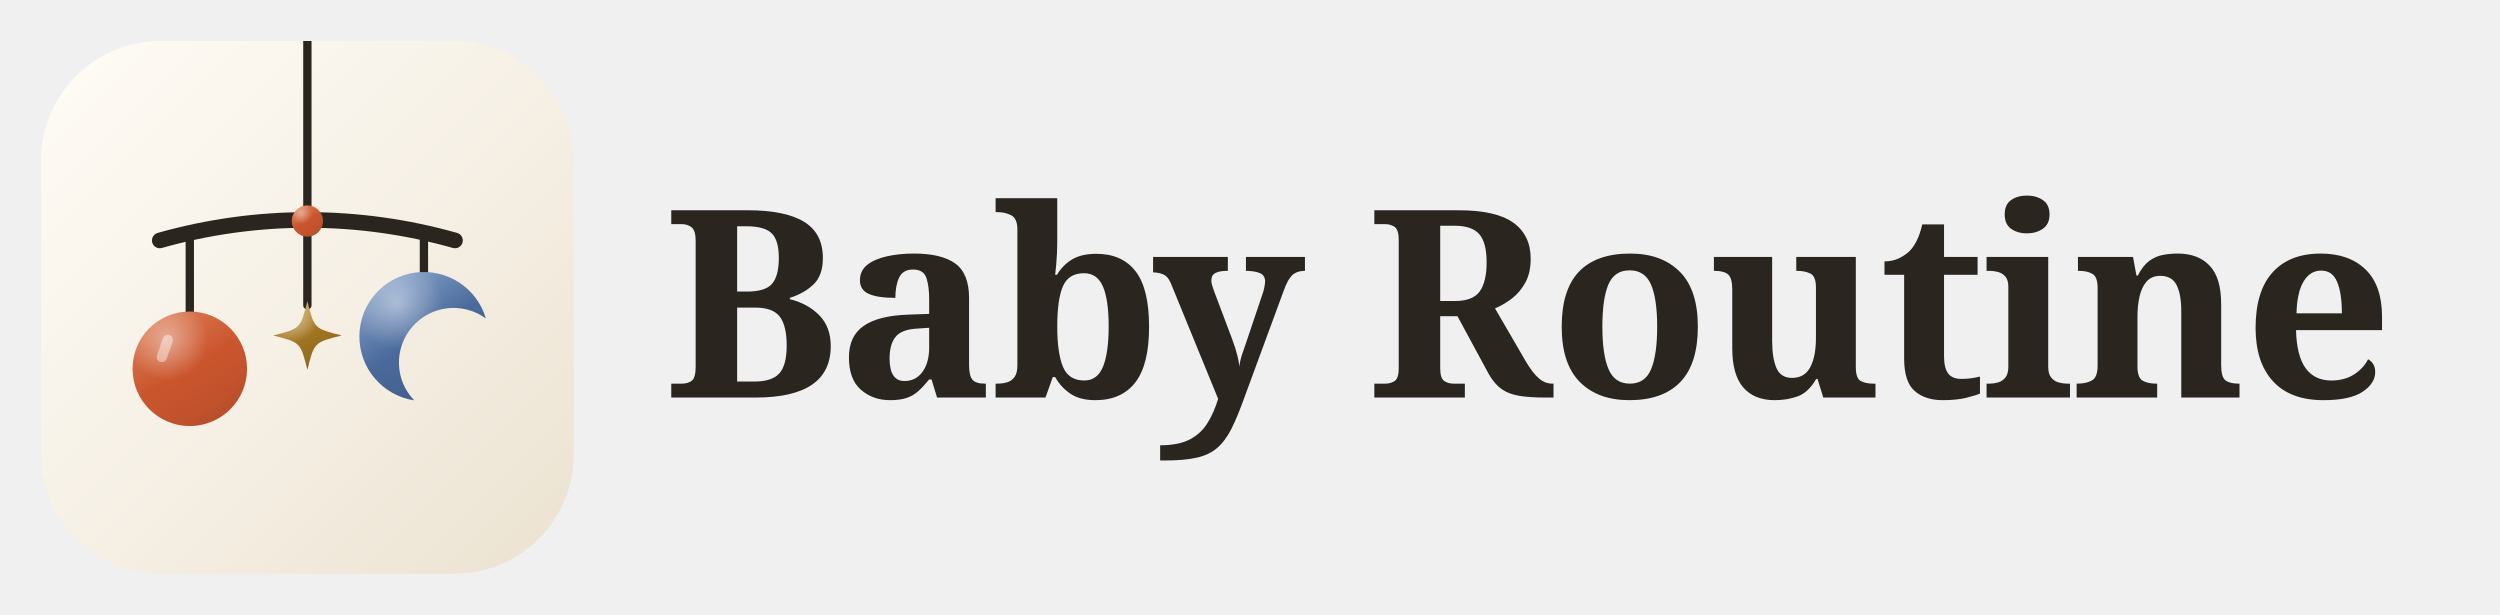
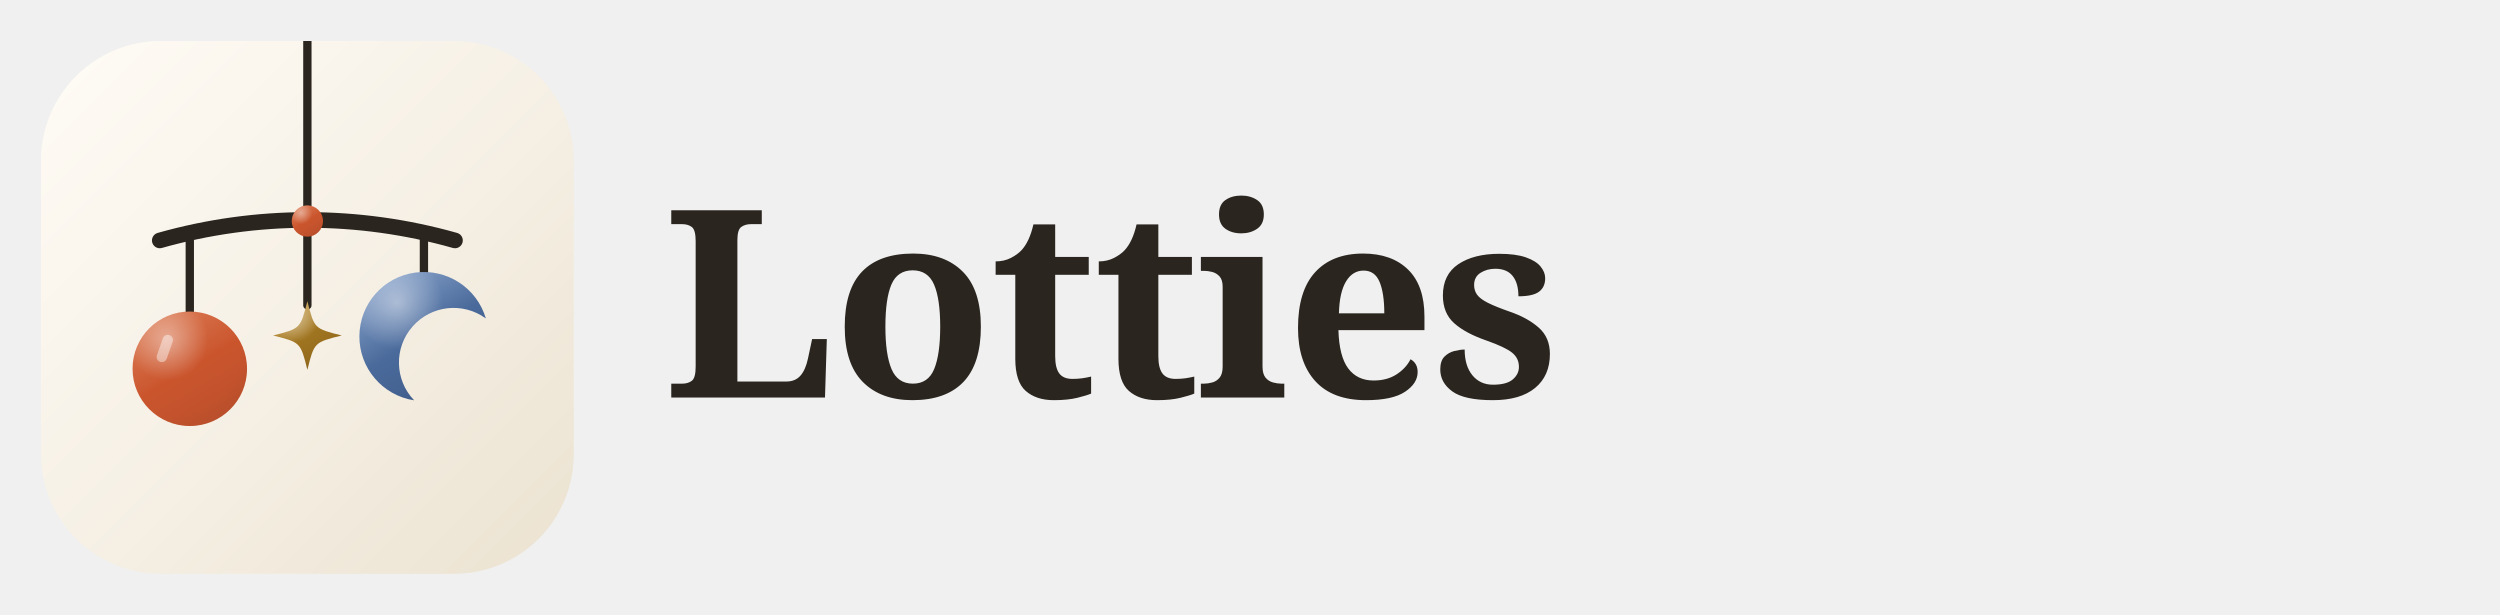
<svg xmlns="http://www.w3.org/2000/svg" viewBox="0 0 1220 300" width="1220" height="300">
  <defs>
    <linearGradient id="elk-tile" x1="0" y1="0" x2="1" y2="1">
      <stop offset="0" stop-color="#fffcf6" />
      <stop offset="0.55" stop-color="#f5efe4" />
      <stop offset="1" stop-color="#ebe2d0" />
    </linearGradient>
    <clipPath id="elk-clip">
      <path d="M230 0H794A230 230 0 0 1 1024 230V794A230 230 0 0 1 794 1024H230A230 230 0 0 1 0 794V230A230 230 0 0 1 230 0Z" />
    </clipPath>
    <linearGradient id="elk-accent" x1="0.2" y1="0" x2="0.8" y2="1">
      <stop offset="0" stop-color="#dc7c55" />
      <stop offset="0.5" stop-color="#ca552d" />
      <stop offset="1" stop-color="#bc502c" />
    </linearGradient>
    <radialGradient id="elk-accent-v" cx="0.3" cy="0.24" r="0.95">
      <stop offset="0" stop-color="#ffffff" stop-opacity="0.42" />
      <stop offset="0.38" stop-color="#ffffff" stop-opacity="0" />
      <stop offset="0.7" stop-color="#a8482a" stop-opacity="0" />
      <stop offset="1" stop-color="#a8482a" stop-opacity="0.36" />
    </radialGradient>
    <linearGradient id="elk-sleep" x1="0.2" y1="0" x2="0.8" y2="1">
      <stop offset="0" stop-color="#8ba5cc" />
      <stop offset="0.5" stop-color="#4a6a9b" />
      <stop offset="1" stop-color="#3e5c8a" />
    </linearGradient>
    <radialGradient id="elk-sleep-v" cx="0.3" cy="0.24" r="0.95">
      <stop offset="0" stop-color="#ffffff" stop-opacity="0.42" />
      <stop offset="0.38" stop-color="#ffffff" stop-opacity="0" />
      <stop offset="0.7" stop-color="#2c4870" stop-opacity="0" />
      <stop offset="1" stop-color="#2c4870" stop-opacity="0.36" />
    </radialGradient>
    <linearGradient id="elk-gold" x1="0.2" y1="0" x2="0.8" y2="1">
      <stop offset="0" stop-color="#d1ab5e" />
      <stop offset="0.5" stop-color="#a07521" />
      <stop offset="1" stop-color="#8c6519" />
    </linearGradient>
    <radialGradient id="elk-gold-v" cx="0.3" cy="0.24" r="0.95">
      <stop offset="0" stop-color="#ffffff" stop-opacity="0.42" />
      <stop offset="0.38" stop-color="#ffffff" stop-opacity="0" />
      <stop offset="0.7" stop-color="#6e4e0e" stop-opacity="0" />
      <stop offset="1" stop-color="#6e4e0e" stop-opacity="0.36" />
    </radialGradient>
  </defs>
  <g transform="translate(20 20) scale(0.2539062)">
    <path d="M230 0H794A230 230 0 0 1 1024 230V794A230 230 0 0 1 794 1024H230A230 230 0 0 1 0 794V230A230 230 0 0 1 230 0Z" fill="url(#elk-tile)" />
    <g clip-path="url(#elk-clip)">
      <g transform="translate(0 0)">
        <path d="M504 -60L504 340A8 8 0 0 0 520 340L520 -60A8 8 0 0 0 504 -60Z" fill="#2a251f" />
        <path d="M278 368.8L278 528A8 8 0 0 0 294 528L294 368.8A8 8 0 0 0 278 368.8Z" fill="#2a251f" />
        <path d="M728 368.4L728 452A8 8 0 0 0 744 452L744 368.4A8 8 0 0 0 728 368.4Z" fill="#2a251f" />
        <path d="M504 350L504 508A8 8 0 0 0 520 508L520 350A8 8 0 0 0 504 350Z" fill="#2a251f" />
        <path d="M224.2 368.9A1057 1057 0 0 1 799.8 368.9A15 15 0 0 1 791.6 397.8A1027 1027 0 0 0 232.4 397.8A15 15 0 0 1 224.2 368.9Z" fill="#2a251f" />
        <path d="M482 346a30 30 0 1 0 60 0a30 30 0 1 0 -60 0Z" fill="url(#elk-accent)" />
        <path d="M482 346a30 30 0 1 0 60 0a30 30 0 1 0 -60 0Z" fill="url(#elk-accent-v)" />
        <path d="M176 630a110 110 0 1 0 220 0a110 110 0 1 0 -220 0Z" fill="url(#elk-accent)" />
        <path d="M176 630a110 110 0 1 0 220 0a110 110 0 1 0 -220 0Z" fill="url(#elk-accent-v)" />
        <path d="M241.4 611.3L253.4 577.3A10 10 0 0 0 234.6 570.7L222.6 604.7A10 10 0 0 0 241.4 611.3Z" fill="#ffffff" opacity="0.42" />
        <path d="M855 533.3A124 124 0 1 0 717.1 690.6A105 105 0 0 1 855 533.3Z" fill="url(#elk-sleep)" />
        <path d="M855 533.3A124 124 0 1 0 717.1 690.6A105 105 0 0 1 855 533.3Z" fill="url(#elk-sleep-v)" />
        <path d="M512 500C525.2 552.8 525.2 552.8 578 566C525.2 579.2 525.2 579.2 512 632C498.8 579.2 498.8 579.2 446 566C498.8 552.8 498.8 552.8 512 500Z" fill="url(#elk-gold)" />
        <path d="M512 500C525.2 552.8 525.2 552.8 578 566C525.2 579.2 525.2 579.2 512 632C498.8 579.2 498.8 579.2 446 566C498.8 552.8 498.8 552.8 512 500Z" fill="url(#elk-gold-v)" />
      </g>
    </g>
  </g>
-   <text x="324" y="194" font-family="Fraunces, Georgia, serif" font-size="128" font-weight="600" letter-spacing="-1.5" fill="#2a251f">Baby Routine</text>
+   <text x="324" y="194" font-family="Fraunces, Georgia, serif" font-size="128" font-weight="600" letter-spacing="-1.5" fill="#2a251f">Lotties</text>
</svg>
